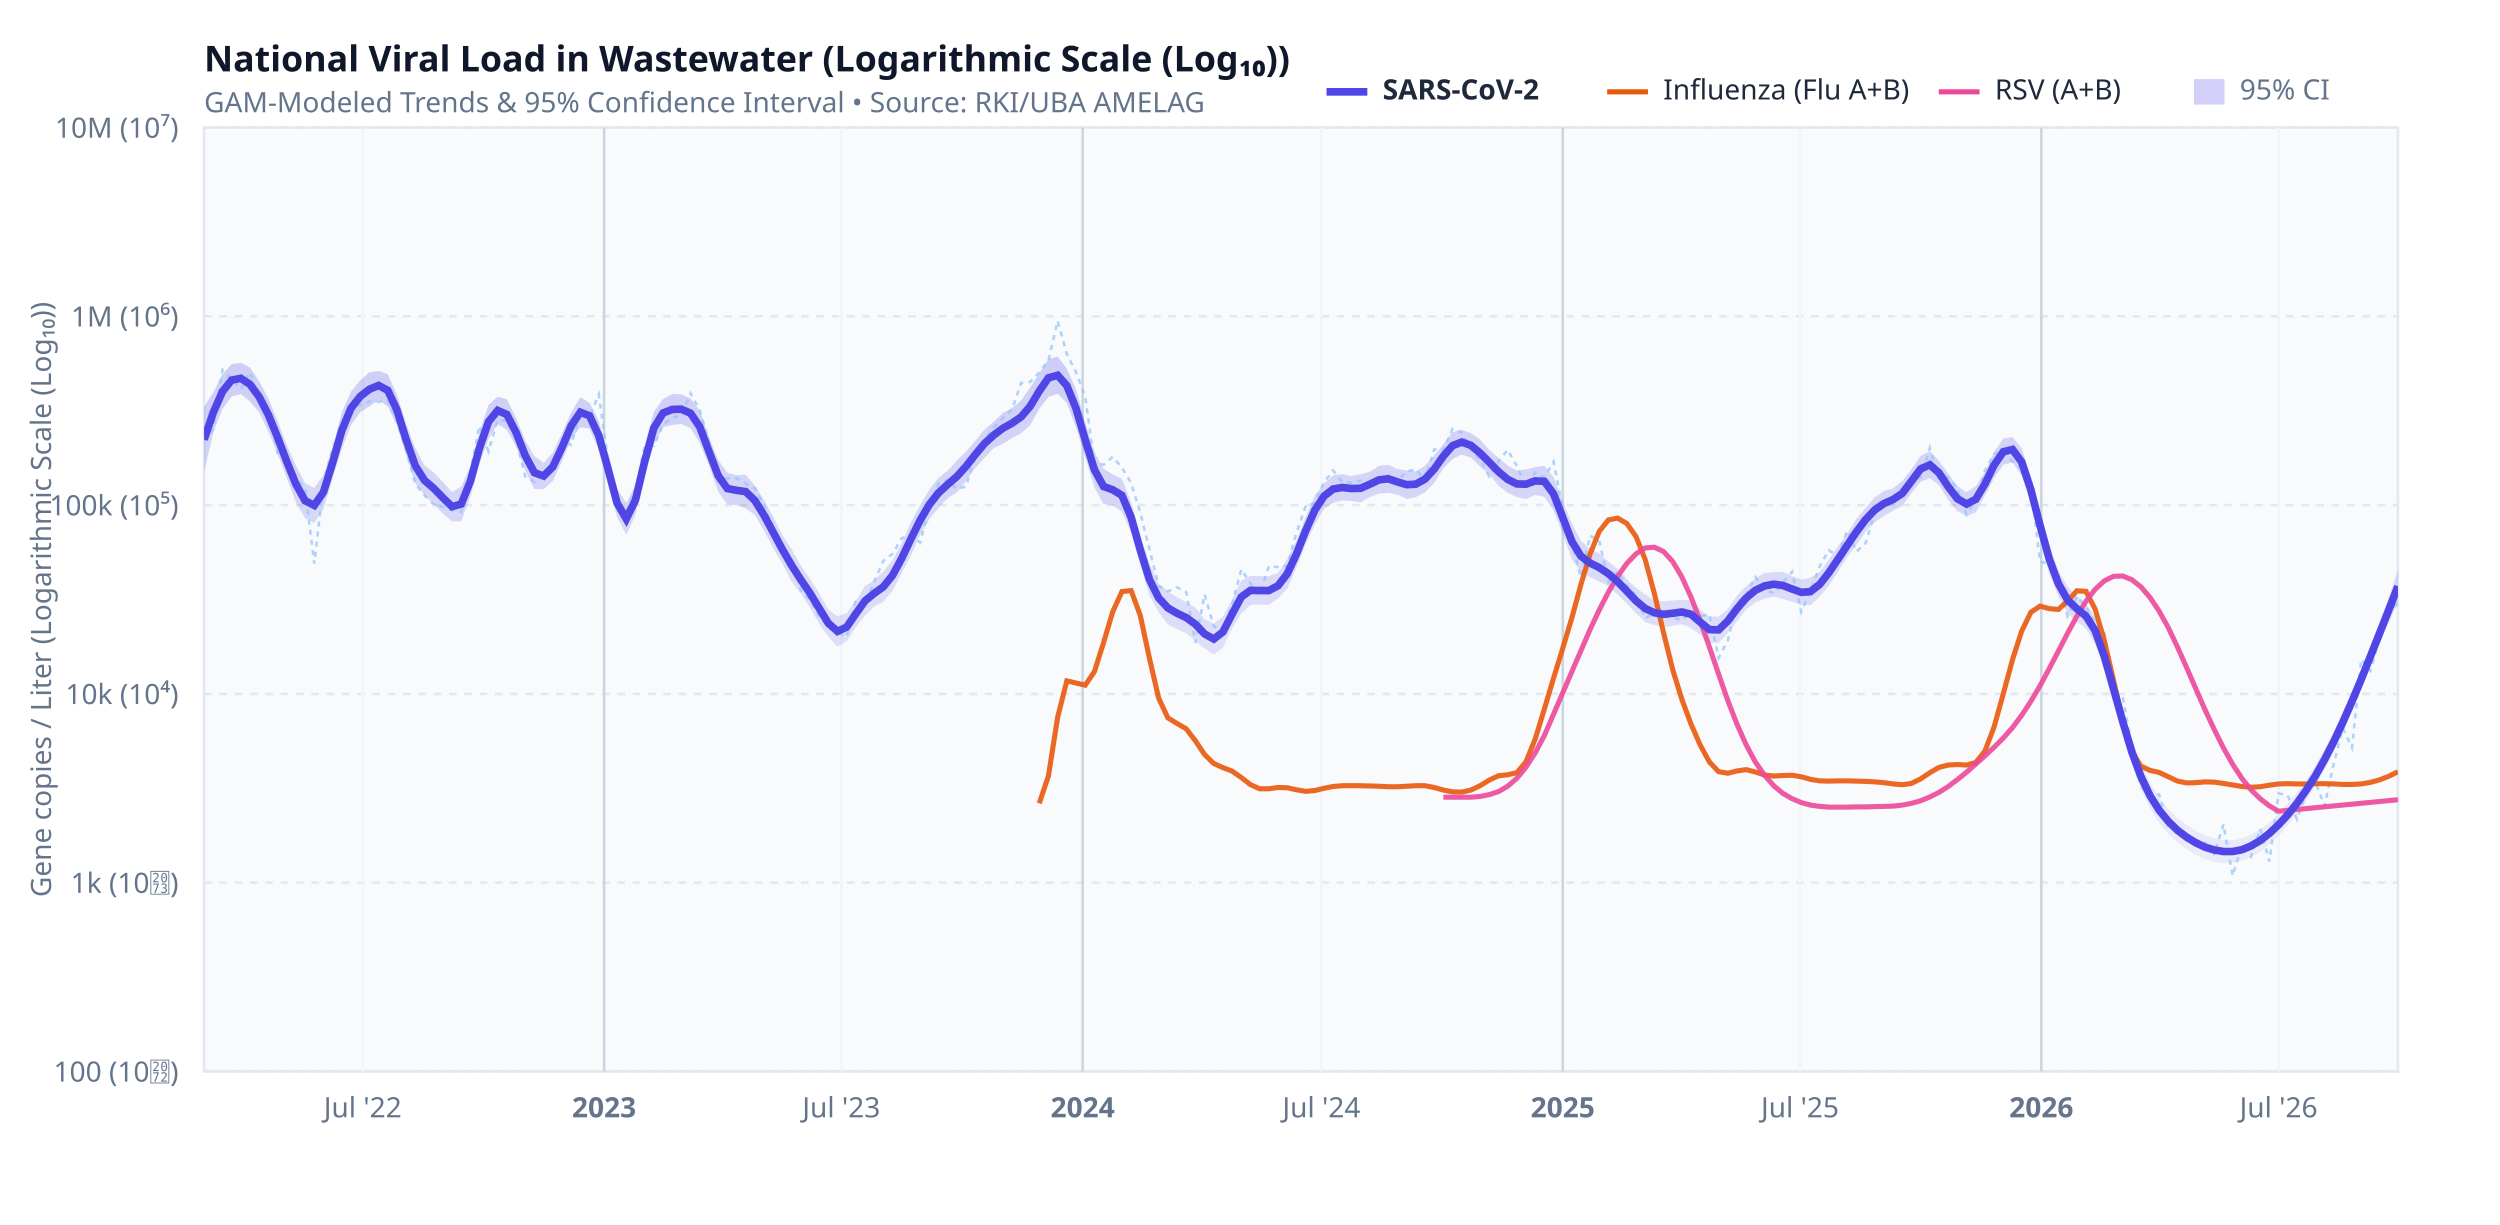
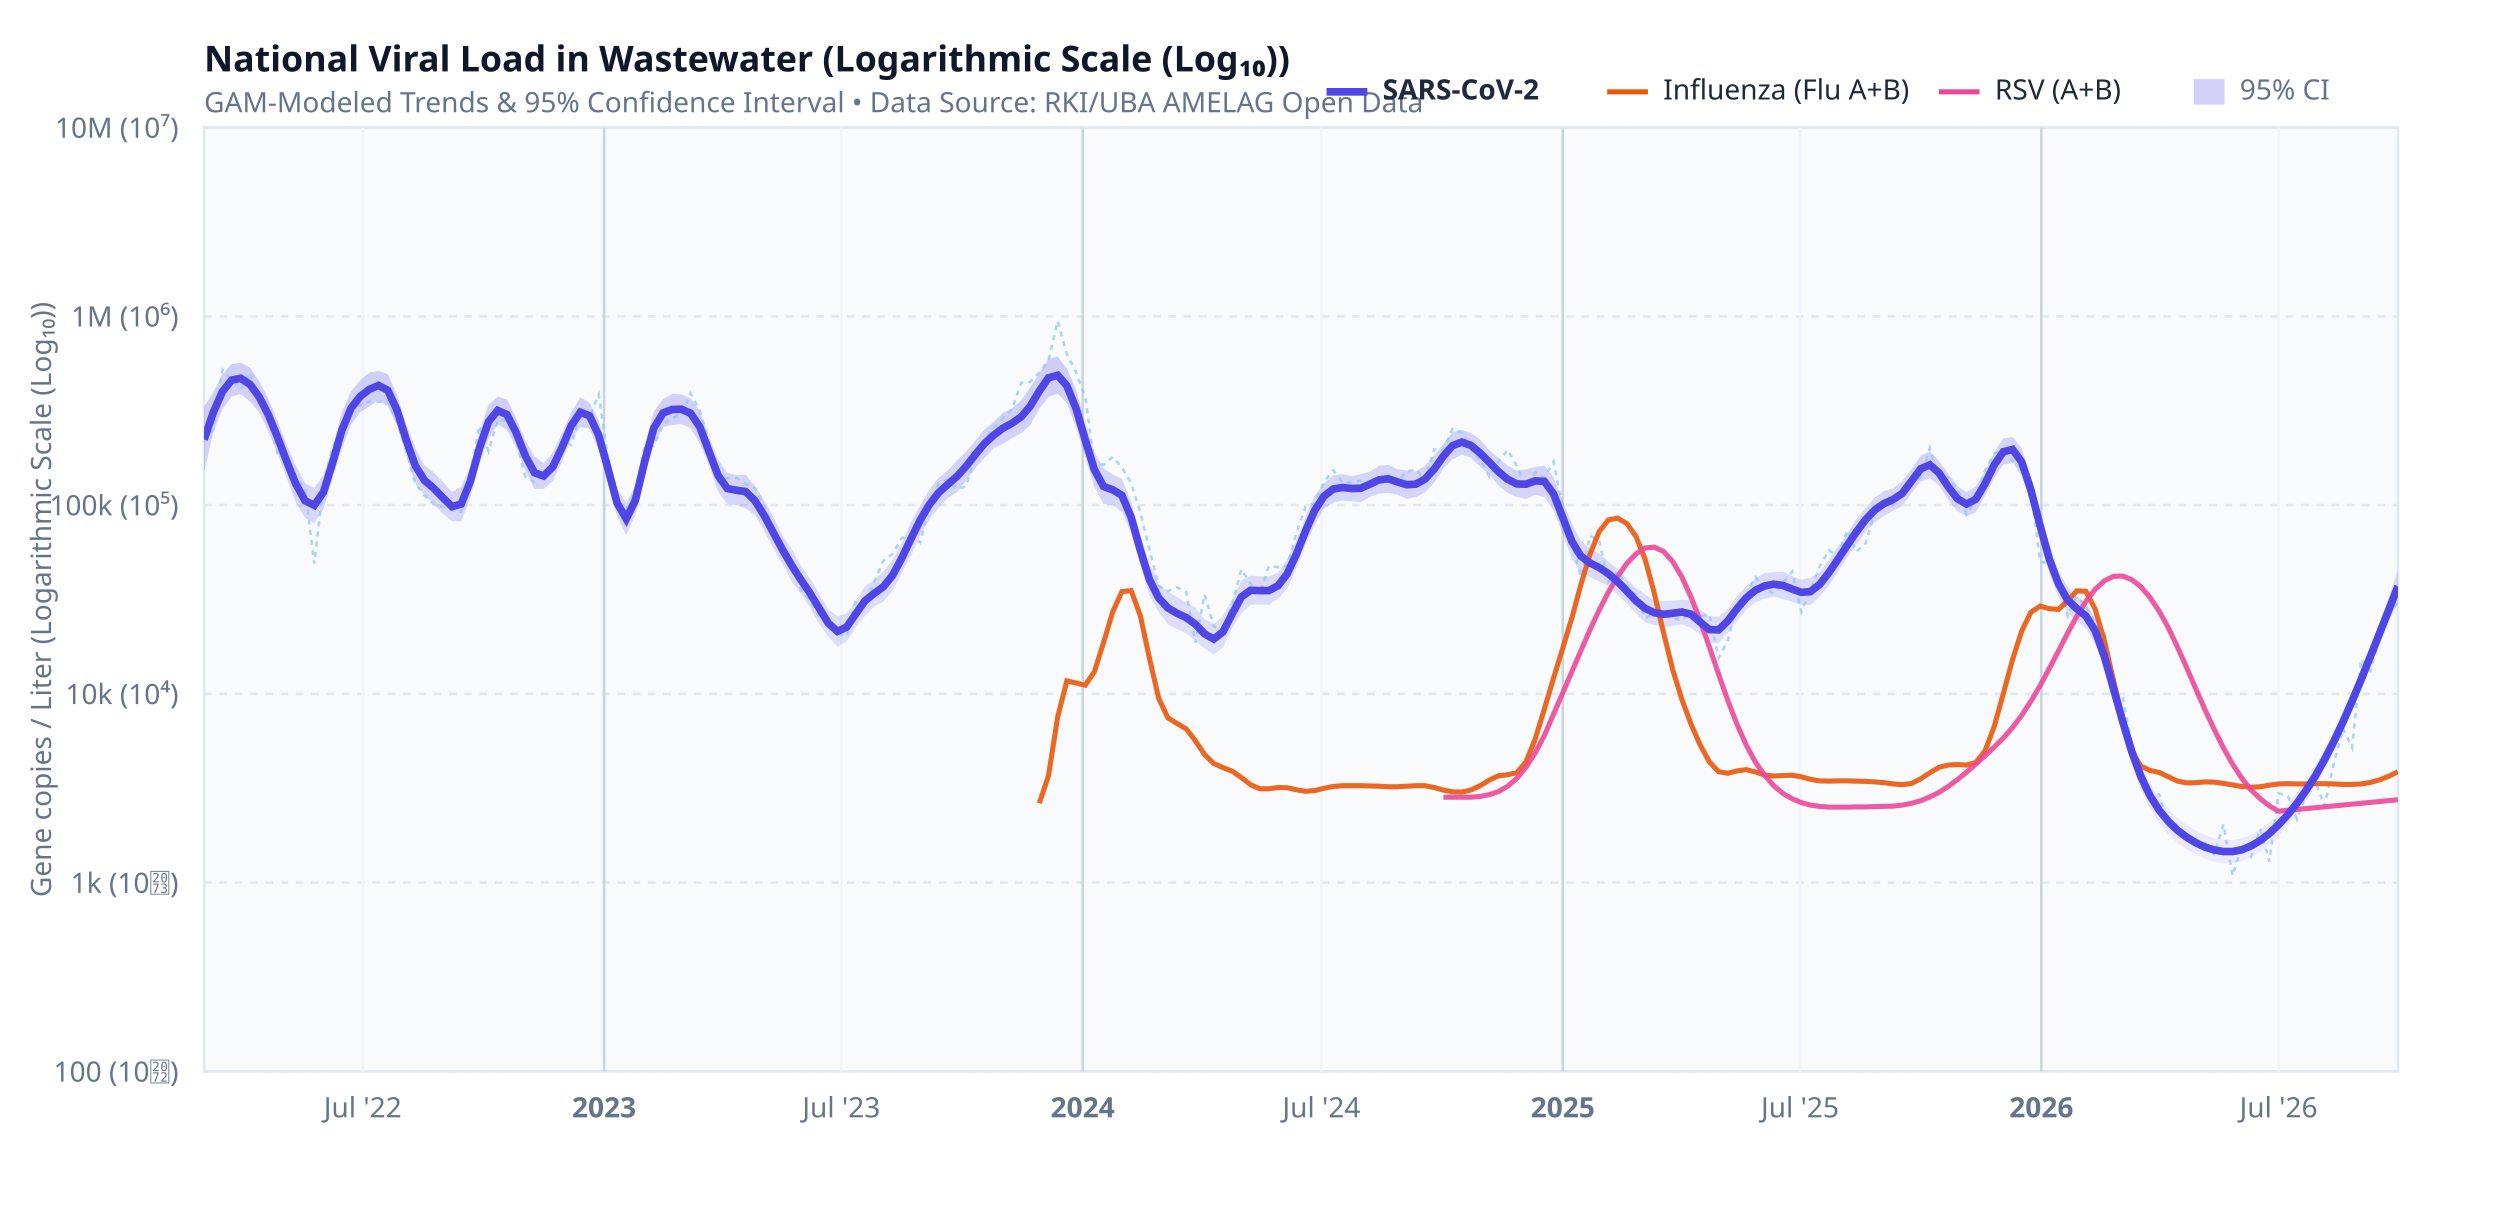
<svg xmlns="http://www.w3.org/2000/svg" viewBox="0 0 980 480" class="amelag-chart-svg" role="img" aria-label="National Viral Load in Wastewater (Logarithmic Scale (Log₁₀))">
  <defs>
    <linearGradient id="ciGrad" x1="0%" y1="0%" x2="0%" y2="100%">
      <stop offset="0%" stop-color="#4f46e5" stop-opacity="0.25" />
      <stop offset="100%" stop-color="#4f46e5" stop-opacity="0.08" />
    </linearGradient>
    <clipPath id="plotClip">
      <rect x="80" y="50" width="860" height="370" />
    </clipPath>
  </defs>
  <rect x="0" y="0" width="980" height="480" fill="var(--card-bg, #ffffff)" rx="8" />
  <rect x="80" y="50" width="860" height="370" fill="var(--plot-bg, #f8fafc)" stroke="var(--border-color, #e2e8f0)" stroke-width="1" />
  <g class="grid-y">
    <line x1="80" y1="420.0" x2="940" y2="420.0" stroke="var(--grid-color, #e2e8f0)" stroke-width="1" stroke-dasharray="3,3" />
    <text x="70" y="424.0" text-anchor="end" font-size="11" fill="var(--text-muted, #64748b)" font-family="system-ui, sans-serif">100 (10⁲)</text>
    <line x1="80" y1="346.0" x2="940" y2="346.0" stroke="var(--grid-color, #e2e8f0)" stroke-width="1" stroke-dasharray="3,3" />
    <text x="70" y="350.0" text-anchor="end" font-size="11" fill="var(--text-muted, #64748b)" font-family="system-ui, sans-serif">1k (10⁳)</text>
    <line x1="80" y1="272.0" x2="940" y2="272.0" stroke="var(--grid-color, #e2e8f0)" stroke-width="1" stroke-dasharray="3,3" />
    <text x="70" y="276.0" text-anchor="end" font-size="11" fill="var(--text-muted, #64748b)" font-family="system-ui, sans-serif">10k (10⁴)</text>
    <line x1="80" y1="198.0" x2="940" y2="198.0" stroke="var(--grid-color, #e2e8f0)" stroke-width="1" stroke-dasharray="3,3" />
    <text x="70" y="202.0" text-anchor="end" font-size="11" fill="var(--text-muted, #64748b)" font-family="system-ui, sans-serif">100k (10⁵)</text>
    <line x1="80" y1="124.0" x2="940" y2="124.0" stroke="var(--grid-color, #e2e8f0)" stroke-width="1" stroke-dasharray="3,3" />
    <text x="70" y="128.0" text-anchor="end" font-size="11" fill="var(--text-muted, #64748b)" font-family="system-ui, sans-serif">1M (10⁶)</text>
    <line x1="80" y1="50.0" x2="940" y2="50.0" stroke="var(--grid-color, #e2e8f0)" stroke-width="1" stroke-dasharray="3,3" />
    <text x="70" y="54.0" text-anchor="end" font-size="11" fill="var(--text-muted, #64748b)" font-family="system-ui, sans-serif">10M (10⁷)</text>
  </g>
  <g class="grid-x">
    <line x1="142.2" y1="50" x2="142.2" y2="420" stroke="var(--grid-color, #f1f5f9)" stroke-width="1" />
    <text x="142.2" y="438" text-anchor="middle" font-size="11" font-weight="normal" fill="var(--text-muted, #64748b)" font-family="system-ui, sans-serif">Jul '22</text>
    <line x1="236.8" y1="50" x2="236.8" y2="420" stroke="var(--grid-major, #cbd5e1)" stroke-width="1" />
    <text x="236.8" y="438" text-anchor="middle" font-size="11" font-weight="bold" fill="var(--text-muted, #64748b)" font-family="system-ui, sans-serif">2023</text>
    <line x1="329.8" y1="50" x2="329.8" y2="420" stroke="var(--grid-color, #f1f5f9)" stroke-width="1" />
    <text x="329.8" y="438" text-anchor="middle" font-size="11" font-weight="normal" fill="var(--text-muted, #64748b)" font-family="system-ui, sans-serif">Jul '23</text>
    <line x1="424.4" y1="50" x2="424.4" y2="420" stroke="var(--grid-major, #cbd5e1)" stroke-width="1" />
    <text x="424.4" y="438" text-anchor="middle" font-size="11" font-weight="bold" fill="var(--text-muted, #64748b)" font-family="system-ui, sans-serif">2024</text>
    <line x1="518.0" y1="50" x2="518.0" y2="420" stroke="var(--grid-color, #f1f5f9)" stroke-width="1" />
    <text x="518.0" y="438" text-anchor="middle" font-size="11" font-weight="normal" fill="var(--text-muted, #64748b)" font-family="system-ui, sans-serif">Jul '24</text>
    <line x1="612.6" y1="50" x2="612.6" y2="420" stroke="var(--grid-major, #cbd5e1)" stroke-width="1" />
    <text x="612.6" y="438" text-anchor="middle" font-size="11" font-weight="bold" fill="var(--text-muted, #64748b)" font-family="system-ui, sans-serif">2025</text>
    <line x1="705.6" y1="50" x2="705.6" y2="420" stroke="var(--grid-color, #f1f5f9)" stroke-width="1" />
    <text x="705.6" y="438" text-anchor="middle" font-size="11" font-weight="normal" fill="var(--text-muted, #64748b)" font-family="system-ui, sans-serif">Jul '25</text>
    <line x1="800.2" y1="50" x2="800.2" y2="420" stroke="var(--grid-major, #cbd5e1)" stroke-width="1" />
    <text x="800.2" y="438" text-anchor="middle" font-size="11" font-weight="bold" fill="var(--text-muted, #64748b)" font-family="system-ui, sans-serif">2026</text>
    <line x1="893.2" y1="50" x2="893.2" y2="420" stroke="var(--grid-color, #f1f5f9)" stroke-width="1" />
    <text x="893.2" y="438" text-anchor="middle" font-size="11" font-weight="normal" fill="var(--text-muted, #64748b)" font-family="system-ui, sans-serif">Jul '26</text>
  </g>
  <g clip-path="url(#plotClip)">
    <path d="M 80.0,159.4 L 83.6,153.8 L 87.2,146.7 L 90.8,142.7 L 94.4,142.2 L 98.0,144.1 L 101.6,149.5 L 105.2,156.2 L 108.8,165.0 L 112.4,174.5 L 116.0,182.5 L 119.6,189.4 L 123.2,191.3 L 126.8,186.2 L 130.4,175.2 L 134.0,161.6 L 137.6,153.5 L 141.2,149.1 L 144.8,146.0 L 148.4,145.4 L 152.0,146.7 L 155.6,154.7 L 159.2,166.2 L 162.8,175.7 L 166.4,182.4 L 170.0,185.2 L 173.6,188.9 L 177.2,192.9 L 180.8,190.7 L 184.4,182.7 L 187.9,169.6 L 191.5,158.7 L 195.1,155.5 L 198.7,156.5 L 202.3,163.8 L 205.9,172.7 L 209.5,178.8 L 213.1,181.5 L 216.7,177.4 L 220.3,169.9 L 223.9,161.7 L 227.5,155.7 L 231.1,157.9 L 234.7,164.9 L 238.3,177.7 L 241.9,191.8 L 245.5,197.0 L 249.1,190.3 L 252.7,174.7 L 256.3,161.3 L 259.9,156.5 L 263.5,154.4 L 267.1,154.6 L 270.7,156.2 L 274.3,160.9 L 277.9,171.3 L 281.5,180.2 L 285.1,185.3 L 288.7,186.3 L 292.3,186.1 L 295.9,190.4 L 299.5,196.0 L 303.1,202.6 L 306.7,209.8 L 310.3,215.3 L 313.9,221.6 L 317.5,226.9 L 321.1,232.4 L 324.7,238.9 L 328.3,241.6 L 331.9,240.3 L 335.5,235.4 L 339.1,229.7 L 342.7,227.4 L 346.3,224.0 L 349.9,219.5 L 353.5,212.9 L 357.1,204.6 L 360.7,198.1 L 364.3,191.9 L 367.9,187.3 L 371.5,184.5 L 375.1,180.5 L 378.7,177.1 L 382.3,172.8 L 385.9,168.4 L 389.5,165.4 L 393.1,161.9 L 396.7,160.0 L 400.3,157.0 L 403.8,151.9 L 407.4,146.4 L 411.0,140.7 L 414.6,139.8 L 418.2,144.5 L 421.8,152.6 L 425.4,165.6 L 429.0,177.2 L 432.6,183.7 L 436.2,186.0 L 439.8,187.7 L 443.4,196.8 L 447.0,209.7 L 450.6,220.9 L 454.2,228.8 L 457.8,231.8 L 461.4,234.1 L 465.0,236.1 L 468.6,238.1 L 472.2,242.8 L 475.8,244.5 L 479.4,241.6 L 483.0,235.0 L 486.6,227.6 L 490.2,225.7 L 493.8,225.9 L 497.4,225.9 L 501.0,224.5 L 504.6,219.2 L 508.2,211.9 L 511.8,202.7 L 515.4,194.2 L 519.0,189.6 L 522.6,186.3 L 526.2,185.9 L 529.8,186.6 L 533.4,185.9 L 537.0,184.9 L 540.6,182.6 L 544.2,182.2 L 547.8,183.9 L 551.4,184.4 L 555.0,184.8 L 558.6,182.6 L 562.2,178.5 L 565.8,174.1 L 569.4,169.4 L 573.0,168.5 L 576.6,169.8 L 580.2,172.3 L 583.8,176.4 L 587.4,179.5 L 591.0,182.5 L 594.6,184.4 L 598.2,184.0 L 601.8,183.1 L 605.4,182.5 L 609.0,187.1 L 612.6,196.5 L 616.2,205.3 L 619.7,211.9 L 623.3,215.1 L 626.9,217.0 L 630.5,220.2 L 634.1,223.0 L 637.7,226.9 L 641.3,230.5 L 644.9,233.0 L 648.5,235.4 L 652.1,235.7 L 655.7,235.4 L 659.3,235.1 L 662.9,235.4 L 666.5,238.9 L 670.1,241.7 L 673.7,241.7 L 677.3,238.7 L 680.9,233.5 L 684.5,229.8 L 688.1,226.8 L 691.7,224.6 L 695.3,224.3 L 698.9,224.1 L 702.5,225.8 L 706.1,227.2 L 709.7,226.5 L 713.3,224.3 L 716.9,219.4 L 720.5,214.2 L 724.1,209.2 L 727.7,203.4 L 731.3,199.1 L 734.9,195.0 L 738.5,192.5 L 742.1,191.4 L 745.7,188.5 L 749.3,183.9 L 752.9,178.7 L 756.5,176.9 L 760.1,180.7 L 763.7,185.6 L 767.3,190.6 L 770.9,192.9 L 774.5,190.6 L 778.1,185.0 L 781.7,177.2 L 785.3,171.9 L 788.9,171.3 L 792.5,175.7 L 796.1,187.0 L 799.7,200.4 L 803.3,213.3 L 806.9,223.9 L 810.5,229.9 L 814.1,233.6 L 817.7,236.6 L 821.3,241.9 L 824.9,252.3 L 828.5,264.5 L 832.1,277.4 L 835.6,289.5 L 839.2,299.2 L 842.8,307.0 L 846.4,312.7 L 850.0,317.1 L 853.6,320.7 L 857.2,323.4 L 860.8,325.7 L 864.4,327.4 L 868.0,328.6 L 871.6,329.3 L 875.2,329.3 L 878.8,328.6 L 882.4,327.3 L 886.0,325.1 L 889.6,322.4 L 893.2,319.0 L 896.8,315.1 L 900.4,310.7 L 904.0,305.7 L 907.6,300.1 L 911.2,293.8 L 914.8,286.8 L 918.4,279.2 L 922.0,271.1 L 925.6,262.5 L 929.2,253.5 L 932.8,244.1 L 936.4,234.1 L 940.0,223.6 L 940.0,236.1 L 936.4,244.0 L 932.8,252.4 L 929.2,261.2 L 925.6,270.0 L 922.0,278.7 L 918.4,287.0 L 914.8,294.8 L 911.2,301.8 L 907.6,308.2 L 904.0,314.0 L 900.4,319.0 L 896.8,323.6 L 893.2,327.6 L 889.6,331.0 L 886.0,333.9 L 882.4,336.0 L 878.8,337.5 L 875.2,338.3 L 871.6,338.4 L 868.0,337.9 L 864.4,336.7 L 860.8,335.1 L 857.2,333.0 L 853.6,330.3 L 850.0,327.0 L 846.4,322.6 L 842.8,316.9 L 839.2,309.4 L 835.6,299.5 L 832.1,288.2 L 828.5,275.4 L 824.9,262.4 L 821.3,252.5 L 817.7,246.4 L 814.1,243.6 L 810.5,240.5 L 806.9,233.8 L 803.3,224.8 L 799.7,211.6 L 796.1,197.0 L 792.5,186.5 L 788.9,181.2 L 785.3,182.2 L 781.7,187.4 L 778.1,194.3 L 774.5,200.9 L 770.9,202.3 L 767.3,200.4 L 763.7,196.0 L 760.1,190.2 L 756.5,187.5 L 752.9,188.8 L 749.3,193.3 L 745.7,198.3 L 742.1,200.2 L 738.5,202.3 L 734.9,204.7 L 731.3,208.4 L 727.7,213.6 L 724.1,218.4 L 720.5,224.1 L 716.9,229.6 L 713.3,233.9 L 709.7,237.2 L 706.1,237.1 L 702.5,235.9 L 698.9,234.8 L 695.3,233.8 L 691.7,234.7 L 688.1,236.1 L 684.5,238.9 L 680.9,243.6 L 677.3,248.1 L 673.7,252.1 L 670.1,252.0 L 666.5,248.8 L 662.9,246.2 L 659.3,244.7 L 655.7,245.3 L 652.1,245.9 L 648.5,245.0 L 644.9,243.9 L 641.3,240.4 L 637.7,236.6 L 634.1,233.1 L 630.5,229.7 L 626.9,228.0 L 623.3,226.2 L 619.7,224.2 L 616.2,219.3 L 612.6,209.3 L 609.0,200.1 L 605.4,194.8 L 601.8,194.0 L 598.2,195.6 L 594.6,194.9 L 591.0,193.2 L 587.4,190.3 L 583.8,186.0 L 580.2,182.9 L 576.6,179.4 L 573.0,178.2 L 569.4,180.0 L 565.8,183.6 L 562.2,189.3 L 558.6,193.0 L 555.0,194.9 L 551.4,195.6 L 547.8,193.9 L 544.2,193.2 L 540.6,193.5 L 537.0,194.8 L 533.4,196.9 L 529.8,196.4 L 526.2,196.2 L 522.6,197.1 L 519.0,199.5 L 515.4,205.7 L 511.8,213.4 L 508.2,222.6 L 504.6,230.7 L 501.0,234.6 L 497.4,237.1 L 493.8,237.0 L 490.2,237.1 L 486.6,240.5 L 483.0,246.3 L 479.4,253.8 L 475.8,256.6 L 472.2,254.2 L 468.6,251.3 L 465.0,248.2 L 461.4,246.6 L 457.8,244.7 L 454.2,240.0 L 450.6,233.5 L 447.0,221.5 L 443.4,208.8 L 439.8,200.7 L 436.2,198.0 L 432.6,197.6 L 429.0,191.0 L 425.4,179.1 L 421.8,167.6 L 418.2,158.0 L 414.6,154.3 L 411.0,155.6 L 407.4,160.2 L 403.8,166.7 L 400.3,169.8 L 396.7,171.7 L 393.1,174.0 L 389.5,175.7 L 385.9,179.5 L 382.3,183.5 L 378.7,188.4 L 375.1,193.0 L 371.5,195.3 L 367.9,199.1 L 364.3,203.6 L 360.7,209.7 L 357.1,217.8 L 353.5,224.6 L 349.9,231.5 L 346.3,235.9 L 342.7,237.7 L 339.1,241.3 L 335.5,245.9 L 331.9,251.4 L 328.3,253.5 L 324.7,249.6 L 321.1,244.5 L 317.5,238.2 L 313.9,232.7 L 310.3,227.9 L 306.7,221.0 L 303.1,214.9 L 299.5,208.0 L 295.9,201.9 L 292.3,199.3 L 288.7,198.0 L 285.1,197.7 L 281.5,192.7 L 277.9,182.4 L 274.3,173.7 L 270.7,167.8 L 267.1,166.2 L 263.5,166.6 L 259.9,167.4 L 256.3,174.3 L 252.7,187.0 L 249.1,201.8 L 245.5,209.7 L 241.9,202.6 L 238.3,189.6 L 234.7,176.5 L 231.1,168.0 L 227.5,167.5 L 223.9,172.0 L 220.3,180.9 L 216.7,188.6 L 213.1,191.7 L 209.5,191.7 L 205.9,184.4 L 202.3,175.1 L 198.7,168.5 L 195.1,166.3 L 191.5,171.9 L 187.9,182.0 L 184.4,194.6 L 180.8,204.4 L 177.2,204.4 L 173.6,201.3 L 170.0,197.6 L 166.4,194.1 L 162.8,189.5 L 159.2,178.3 L 155.6,166.8 L 152.0,159.3 L 148.4,156.8 L 144.8,159.3 L 141.2,161.6 L 137.6,166.5 L 134.0,175.9 L 130.4,187.5 L 126.8,199.5 L 123.2,205.0 L 119.6,203.1 L 116.0,197.0 L 112.4,187.3 L 108.8,177.8 L 105.2,169.1 L 101.6,161.7 L 98.0,157.4 L 94.4,154.5 L 90.8,155.4 L 87.2,160.4 L 83.6,169.6 L 80.0,185.1 Z" fill="url(#ciGrad)" />
    <path d="M 80.0,172.9 L 83.6,168.4 L 87.2,145.0 L 90.8,148.7 L 94.4,152.5 L 98.0,145.9 L 101.6,156.2 L 105.2,159.9 L 108.8,177.6 L 112.4,179.2 L 116.0,187.0 L 119.6,191.7 L 123.2,220.9 L 126.8,189.8 L 130.4,175.4 L 134.0,167.9 L 137.6,158.7 L 141.2,158.9 L 144.8,157.4 L 148.4,157.5 L 152.0,157.2 L 155.6,165.2 L 159.2,176.6 L 162.8,189.6 L 166.4,194.2 L 170.0,197.7 L 173.6,198.7 L 177.2,200.0 L 180.8,200.7 L 184.4,185.2 L 187.9,166.9 L 191.5,176.9 L 195.1,164.5 L 198.7,165.0 L 202.3,172.3 L 205.9,186.8 L 209.5,188.9 L 213.1,185.9 L 216.7,183.5 L 220.3,172.9 L 223.9,174.4 L 227.5,161.9 L 231.1,163.5 L 234.7,154.6 L 238.3,179.8 L 241.9,197.1 L 245.5,200.0 L 249.1,192.2 L 252.7,174.9 L 256.3,174.8 L 259.9,166.5 L 263.5,163.7 L 267.1,162.9 L 270.7,154.2 L 274.3,160.9 L 277.9,173.0 L 281.5,188.8 L 285.1,187.4 L 288.7,187.4 L 292.3,189.6 L 295.9,191.4 L 299.5,198.0 L 303.1,206.6 L 306.7,216.3 L 310.3,219.5 L 313.9,231.3 L 317.5,235.2 L 321.1,241.9 L 324.7,245.1 L 328.3,248.0 L 331.9,249.6 L 335.5,235.3 L 339.1,237.3 L 342.7,228.0 L 346.3,219.8 L 349.9,217.1 L 353.5,210.9 L 357.1,209.9 L 360.7,212.7 L 364.3,198.3 L 367.9,189.5 L 371.5,188.1 L 375.1,191.8 L 378.7,190.6 L 382.3,178.5 L 385.9,172.7 L 389.5,167.6 L 393.1,164.0 L 396.7,160.5 L 400.3,150.1 L 403.8,149.7 L 407.4,146.0 L 411.0,141.3 L 414.6,125.8 L 418.2,138.8 L 421.8,145.9 L 425.4,155.6 L 429.0,181.4 L 432.6,182.2 L 436.2,179.1 L 439.8,183.3 L 443.4,189.3 L 447.0,201.0 L 450.6,215.4 L 454.2,229.7 L 457.8,231.8 L 461.4,230.2 L 465.0,232.1 L 468.6,251.9 L 472.2,233.0 L 475.8,245.5 L 479.4,247.4 L 483.0,237.0 L 486.6,223.2 L 490.2,228.7 L 493.8,233.0 L 497.4,221.9 L 501.0,222.3 L 504.6,221.9 L 508.2,208.9 L 511.8,198.5 L 515.4,197.2 L 519.0,189.0 L 522.6,184.4 L 526.2,189.0 L 529.8,189.2 L 533.4,188.4 L 537.0,189.8 L 540.6,189.0 L 544.2,186.2 L 547.8,188.6 L 551.4,184.8 L 555.0,184.0 L 558.6,188.2 L 562.2,176.1 L 565.8,176.4 L 569.4,168.1 L 573.0,169.6 L 576.6,175.9 L 580.2,180.3 L 583.8,186.7 L 587.4,180.9 L 591.0,176.3 L 594.6,182.7 L 598.2,190.7 L 601.8,185.2 L 605.4,187.2 L 609.0,181.0 L 612.6,199.4 L 616.2,212.6 L 619.7,226.3 L 623.3,210.0 L 626.9,211.9 L 630.5,228.2 L 634.1,224.0 L 637.7,229.4 L 641.3,233.5 L 644.9,242.4 L 648.5,240.4 L 652.1,241.4 L 655.7,242.2 L 659.3,243.1 L 662.9,240.0 L 666.5,241.5 L 670.1,240.9 L 673.7,257.9 L 677.3,251.1 L 680.9,236.4 L 684.5,233.1 L 688.1,226.2 L 691.7,231.1 L 695.3,232.6 L 698.9,228.4 L 702.5,224.1 L 706.1,239.9 L 709.7,231.7 L 713.3,222.0 L 716.9,215.7 L 720.5,217.9 L 724.1,208.0 L 727.7,216.2 L 731.3,213.0 L 734.9,201.0 L 738.5,197.5 L 742.1,197.6 L 745.7,191.6 L 749.3,189.0 L 752.9,187.2 L 756.5,175.6 L 760.1,187.6 L 763.7,187.2 L 767.3,191.5 L 770.9,201.7 L 774.5,196.0 L 778.1,184.5 L 781.7,177.9 L 785.3,176.8 L 788.9,180.9 L 792.5,183.5 L 796.1,190.1 L 799.7,220.3 L 803.3,220.8 L 806.9,225.9 L 810.5,241.5 L 814.1,233.8 L 817.7,237.8 L 821.3,244.1 L 824.9,248.0 L 828.5,271.5 L 832.1,273.2 L 835.6,291.8 L 839.2,308.2 L 842.8,312.4 L 846.4,311.4 L 850.0,324.5 L 853.6,323.7 L 857.2,329.5 L 860.8,329.3 L 864.4,330.4 L 868.0,334.7 L 871.6,323.2 L 875.2,343.3 L 878.8,331.4 L 882.4,335.8 L 886.0,324.9 L 889.6,337.7 L 893.2,311.0 L 896.8,311.8 L 900.4,321.2 L 904.0,311.1 L 907.6,306.4 L 911.2,315.9 L 914.8,299.4 L 918.4,285.5 L 922.0,293.1 L 925.6,258.4 L 929.2,263.0 L 932.8,250.0 L 936.4,241.0 L 940.0,236.2" fill="none" stroke="#93c5fd" stroke-width="1" stroke-dasharray="2,2" opacity="0.75" />
    <path d="M 407.4,314.9 L 411.0,304.1 L 414.6,281.1 L 418.2,266.9 L 425.4,268.6 L 429.0,263.3 L 432.6,251.9 L 436.2,239.8 L 439.8,231.9 L 443.4,231.5 L 447.0,241.3 L 450.6,258.1 L 454.2,273.7 L 457.8,281.4 L 461.4,283.6 L 465.0,285.7 L 468.6,290.4 L 472.2,295.8 L 475.8,299.3 L 479.4,300.9 L 483.0,302.3 L 486.6,304.8 L 490.2,307.6 L 493.8,309.2 L 497.4,309.2 L 501.0,308.7 L 504.6,308.8 L 508.2,309.6 L 511.8,310.2 L 515.4,309.9 L 519.0,309.0 L 522.6,308.3 L 526.2,308.0 L 529.8,308.0 L 533.4,308.0 L 537.0,308.1 L 540.6,308.2 L 544.2,308.4 L 547.8,308.4 L 551.4,308.2 L 555.0,308.0 L 558.6,308.0 L 562.2,308.7 L 565.8,309.7 L 569.4,310.4 L 573.0,310.5 L 576.6,309.7 L 580.2,308.0 L 583.8,305.8 L 587.4,304.1 L 591.0,303.7 L 594.6,302.9 L 598.2,298.6 L 601.8,289.7 L 605.4,277.9 L 609.0,265.8 L 612.6,254.1 L 616.2,242.1 L 619.7,229.2 L 623.3,217.2 L 626.9,208.3 L 630.5,203.8 L 634.1,203.1 L 637.7,205.2 L 641.3,210.3 L 644.9,219.3 L 648.5,232.6 L 652.1,248.0 L 655.7,262.5 L 659.3,274.2 L 662.9,283.9 L 666.5,292.1 L 670.1,298.7 L 673.7,302.5 L 677.3,303.1 L 680.9,302.2 L 684.5,301.7 L 688.1,302.6 L 691.7,303.8 L 695.3,304.2 L 698.9,304.0 L 702.5,303.9 L 706.1,304.5 L 709.7,305.5 L 713.3,306.1 L 716.9,306.2 L 720.5,306.1 L 724.1,306.1 L 727.7,306.2 L 731.3,306.3 L 734.9,306.5 L 738.5,306.8 L 742.1,307.3 L 745.7,307.6 L 749.3,307.1 L 752.9,305.3 L 756.5,302.9 L 760.1,300.8 L 763.7,299.9 L 767.3,299.7 L 770.9,299.9 L 774.5,298.9 L 778.1,294.4 L 781.7,284.9 L 785.3,271.9 L 788.9,258.6 L 792.5,247.4 L 796.1,240.0 L 799.7,237.6 L 803.3,238.6 L 806.9,238.9 L 810.5,235.6 L 814.1,231.6 L 817.7,231.8 L 821.3,238.8 L 824.9,251.1 L 828.5,266.7 L 832.1,282.4 L 835.6,294.5 L 839.2,300.3 L 842.8,302.0 L 846.4,302.8 L 850.0,304.5 L 853.6,306.2 L 857.2,306.9 L 860.8,306.8 L 864.4,306.5 L 868.0,306.6 L 871.6,307.1 L 875.2,307.7 L 878.8,308.3 L 882.4,308.6 L 886.0,308.4 L 889.6,307.8 L 893.2,307.3 L 896.8,307.2 L 900.4,307.3 L 904.0,307.3 L 907.6,307.2 L 911.2,307.2 L 914.8,307.3 L 918.4,307.5 L 922.0,307.5 L 925.6,307.3 L 929.2,306.7 L 932.8,305.7 L 936.4,304.3 L 940.0,302.5" fill="none" stroke="#ea580c" stroke-width="2" opacity="0.9" />
    <path d="M 565.8,312.5 L 569.4,312.5 L 573.0,312.5 L 576.6,312.5 L 580.2,312.2 L 583.8,311.5 L 587.4,310.3 L 591.0,308.2 L 594.6,305.1 L 598.2,300.7 L 601.8,295.1 L 605.4,288.3 L 619.7,255.1 L 623.3,246.8 L 626.9,239.1 L 630.5,232.1 L 634.1,226.0 L 637.7,220.9 L 641.3,217.1 L 644.9,214.8 L 648.5,214.5 L 652.1,216.2 L 655.7,220.1 L 659.3,226.2 L 662.9,234.1 L 666.5,243.4 L 670.1,253.7 L 673.7,264.3 L 677.3,274.6 L 680.9,283.9 L 684.5,292.0 L 688.1,298.7 L 691.7,303.9 L 695.3,308.0 L 698.9,311.0 L 702.5,313.1 L 706.1,314.6 L 709.7,315.6 L 713.3,316.1 L 716.9,316.4 L 720.5,316.4 L 724.1,316.4 L 727.7,316.3 L 731.3,316.3 L 734.9,316.2 L 738.5,316.1 L 742.1,316.0 L 745.7,315.6 L 749.3,314.9 L 752.9,313.9 L 756.5,312.4 L 760.1,310.6 L 763.7,308.3 L 767.3,305.6 L 770.9,302.7 L 774.5,299.5 L 778.1,296.3 L 781.7,292.9 L 785.3,289.3 L 788.9,285.2 L 792.5,280.4 L 796.1,274.9 L 799.7,268.8 L 803.3,262.1 L 806.9,255.2 L 810.5,248.2 L 814.1,241.6 L 817.7,235.7 L 821.3,231.0 L 824.9,227.7 L 828.5,225.9 L 832.1,225.8 L 835.6,227.2 L 839.2,230.0 L 842.8,234.2 L 846.4,239.6 L 850.0,246.1 L 853.6,253.7 L 857.2,261.8 L 860.8,270.1 L 864.4,278.3 L 868.0,286.0 L 871.6,293.2 L 875.2,299.6 L 878.8,305.1 L 882.4,309.6 L 886.0,313.1 L 889.6,315.9 L 893.2,318.0 L 940.0,313.5" fill="none" stroke="#ec4899" stroke-width="2" opacity="0.9" />
    <path d="M 80.0,172.3 L 83.6,161.7 L 87.2,153.5 L 90.8,149.0 L 94.4,148.3 L 98.0,150.7 L 101.6,155.6 L 105.2,162.6 L 108.8,171.4 L 112.4,180.9 L 116.0,189.8 L 119.6,196.3 L 123.2,198.1 L 126.8,192.9 L 130.4,181.3 L 134.0,168.7 L 137.6,160.0 L 141.2,155.4 L 144.8,152.6 L 148.4,151.1 L 152.0,153.0 L 155.6,160.7 L 159.2,172.3 L 162.8,182.6 L 166.4,188.3 L 170.0,191.4 L 173.6,195.1 L 177.2,198.6 L 180.8,197.6 L 184.4,188.6 L 187.9,175.8 L 191.5,165.3 L 195.1,160.9 L 198.7,162.5 L 202.3,169.5 L 205.9,178.6 L 209.5,185.3 L 213.1,186.6 L 216.7,183.0 L 220.3,175.4 L 223.9,166.9 L 227.5,161.6 L 231.1,163.0 L 234.7,170.7 L 238.3,183.6 L 241.9,197.2 L 245.5,203.4 L 249.1,196.0 L 252.7,180.9 L 256.3,167.8 L 259.9,161.9 L 263.5,160.5 L 267.1,160.4 L 270.7,162.0 L 274.3,167.3 L 277.9,176.9 L 281.5,186.4 L 285.1,191.5 L 288.7,192.2 L 292.3,192.7 L 295.9,196.2 L 299.5,202.0 L 303.1,208.7 L 306.7,215.4 L 310.3,221.6 L 313.9,227.2 L 317.5,232.5 L 321.1,238.4 L 324.7,244.3 L 328.3,247.5 L 331.9,245.8 L 335.5,240.6 L 339.1,235.5 L 342.7,232.6 L 346.3,230.0 L 349.9,225.5 L 353.5,218.8 L 357.1,211.2 L 360.7,203.9 L 364.3,197.8 L 367.9,193.2 L 371.5,189.9 L 375.1,186.8 L 378.7,182.8 L 382.3,178.2 L 385.9,173.9 L 389.5,170.6 L 393.1,167.9 L 396.7,165.9 L 400.3,163.4 L 403.8,159.3 L 407.4,153.3 L 411.0,148.1 L 414.6,147.1 L 418.2,151.2 L 421.8,160.1 L 425.4,172.4 L 429.0,184.1 L 432.6,190.7 L 436.2,192.0 L 439.8,194.2 L 443.4,202.8 L 447.0,215.6 L 450.6,227.2 L 454.2,234.4 L 457.8,238.3 L 461.4,240.4 L 465.0,242.1 L 468.6,244.7 L 472.2,248.5 L 475.8,250.5 L 479.4,247.7 L 483.0,240.7 L 486.6,234.0 L 490.2,231.4 L 493.8,231.5 L 497.4,231.5 L 501.0,229.6 L 504.6,224.9 L 508.2,217.2 L 511.8,208.1 L 515.4,200.0 L 519.0,194.5 L 522.6,191.7 L 526.2,191.1 L 529.8,191.5 L 533.4,191.4 L 537.0,189.8 L 540.6,188.1 L 544.2,187.7 L 547.8,188.9 L 551.4,190.0 L 555.0,189.8 L 558.6,187.8 L 562.2,183.9 L 565.8,178.8 L 569.4,174.7 L 573.0,173.3 L 576.6,174.6 L 580.2,177.6 L 583.8,181.2 L 587.4,184.9 L 591.0,187.9 L 594.6,189.7 L 598.2,189.8 L 601.8,188.5 L 605.4,188.7 L 609.0,193.6 L 612.6,202.9 L 616.2,212.3 L 619.7,218.0 L 623.3,220.7 L 626.9,222.5 L 630.5,224.9 L 634.1,228.0 L 637.7,231.7 L 641.3,235.5 L 644.9,238.5 L 648.5,240.2 L 652.1,240.8 L 655.7,240.4 L 659.3,239.9 L 662.9,240.8 L 666.5,243.9 L 670.1,246.8 L 673.7,246.9 L 677.3,243.4 L 680.9,238.6 L 684.5,234.4 L 688.1,231.4 L 691.7,229.7 L 695.3,229.0 L 698.9,229.5 L 702.5,230.9 L 706.1,232.2 L 709.7,231.9 L 713.3,229.1 L 716.9,224.5 L 720.5,219.2 L 724.1,213.8 L 727.7,208.5 L 731.3,203.7 L 734.9,199.9 L 738.5,197.4 L 742.1,195.8 L 745.7,193.4 L 749.3,188.6 L 752.9,183.8 L 756.5,182.2 L 760.1,185.4 L 763.7,190.8 L 767.3,195.5 L 770.9,197.6 L 774.5,195.7 L 778.1,189.7 L 781.7,182.3 L 785.3,177.1 L 788.9,176.2 L 792.5,181.1 L 796.1,192.0 L 799.7,206.0 L 803.3,219.1 L 806.9,228.8 L 810.5,235.2 L 814.1,238.6 L 817.7,241.5 L 821.3,247.2 L 824.9,257.3 L 828.5,270.0 L 832.1,282.8 L 835.6,294.5 L 839.2,304.3 L 842.8,311.9 L 846.4,317.6 L 850.0,322.0 L 853.6,325.5 L 857.2,328.2 L 860.8,330.4 L 864.4,332.1 L 868.0,333.2 L 871.6,333.8 L 875.2,333.8 L 878.8,333.1 L 882.4,331.6 L 886.0,329.5 L 889.6,326.7 L 893.2,323.3 L 896.8,319.4 L 900.4,314.9 L 904.0,309.8 L 907.6,304.2 L 911.2,297.8 L 914.8,290.8 L 918.4,283.1 L 922.0,274.9 L 925.6,266.3 L 929.2,257.3 L 932.8,248.2 L 936.4,239.1 L 940.0,229.8" fill="none" stroke="#4f46e5" stroke-width="3" />
  </g>
  <text x="80" y="28" font-size="14" font-weight="700" fill="var(--text-color, #0f172a)" font-family="system-ui, sans-serif">National Viral Load in Wastewater (Logarithmic Scale (Log₁₀))</text>
-   <text x="80" y="44" font-size="11" fill="var(--text-muted, #64748b)" font-family="system-ui, sans-serif">GAM-Modeled Trends &amp; 95% Confidence Interval • Source: RKI/UBA AMELAG</text>
+   <text x="80" y="44" font-size="11" fill="var(--text-muted, #64748b)" font-family="system-ui, sans-serif">GAM-Modeled Trends &amp; 95% Confidence Interval • Data Source: RKI/UBA AMELAG Open Data</text>
  <g transform="translate(520, 36)" font-family="system-ui, sans-serif" font-size="11">
    <line x1="0" y1="0" x2="16" y2="0" stroke="#4f46e5" stroke-width="3" />
    <text x="22" y="3" fill="var(--text-color, #1e293b)" font-weight="600">SARS-CoV-2</text>
    <line x1="110" y1="0" x2="126" y2="0" stroke="#ea580c" stroke-width="2" />
    <text x="132" y="3" fill="var(--text-color, #1e293b)">Influenza (Flu A+B)</text>
    <line x1="240" y1="0" x2="256" y2="0" stroke="#ec4899" stroke-width="2" />
    <text x="262" y="3" fill="var(--text-color, #1e293b)">RSV (A+B)</text>
    <rect x="340" y="-5" width="12" height="10" fill="#4f46e5" fill-opacity="0.25" />
    <text x="358" y="3" fill="var(--text-muted, #64748b)">95% CI</text>
  </g>
  <text transform="rotate(-90)" x="-235.0" y="20" text-anchor="middle" font-size="11" font-weight="500" fill="var(--text-muted, #64748b)" font-family="system-ui, sans-serif">Gene copies / Liter (Logarithmic Scale (Log₁₀))</text>
</svg>
